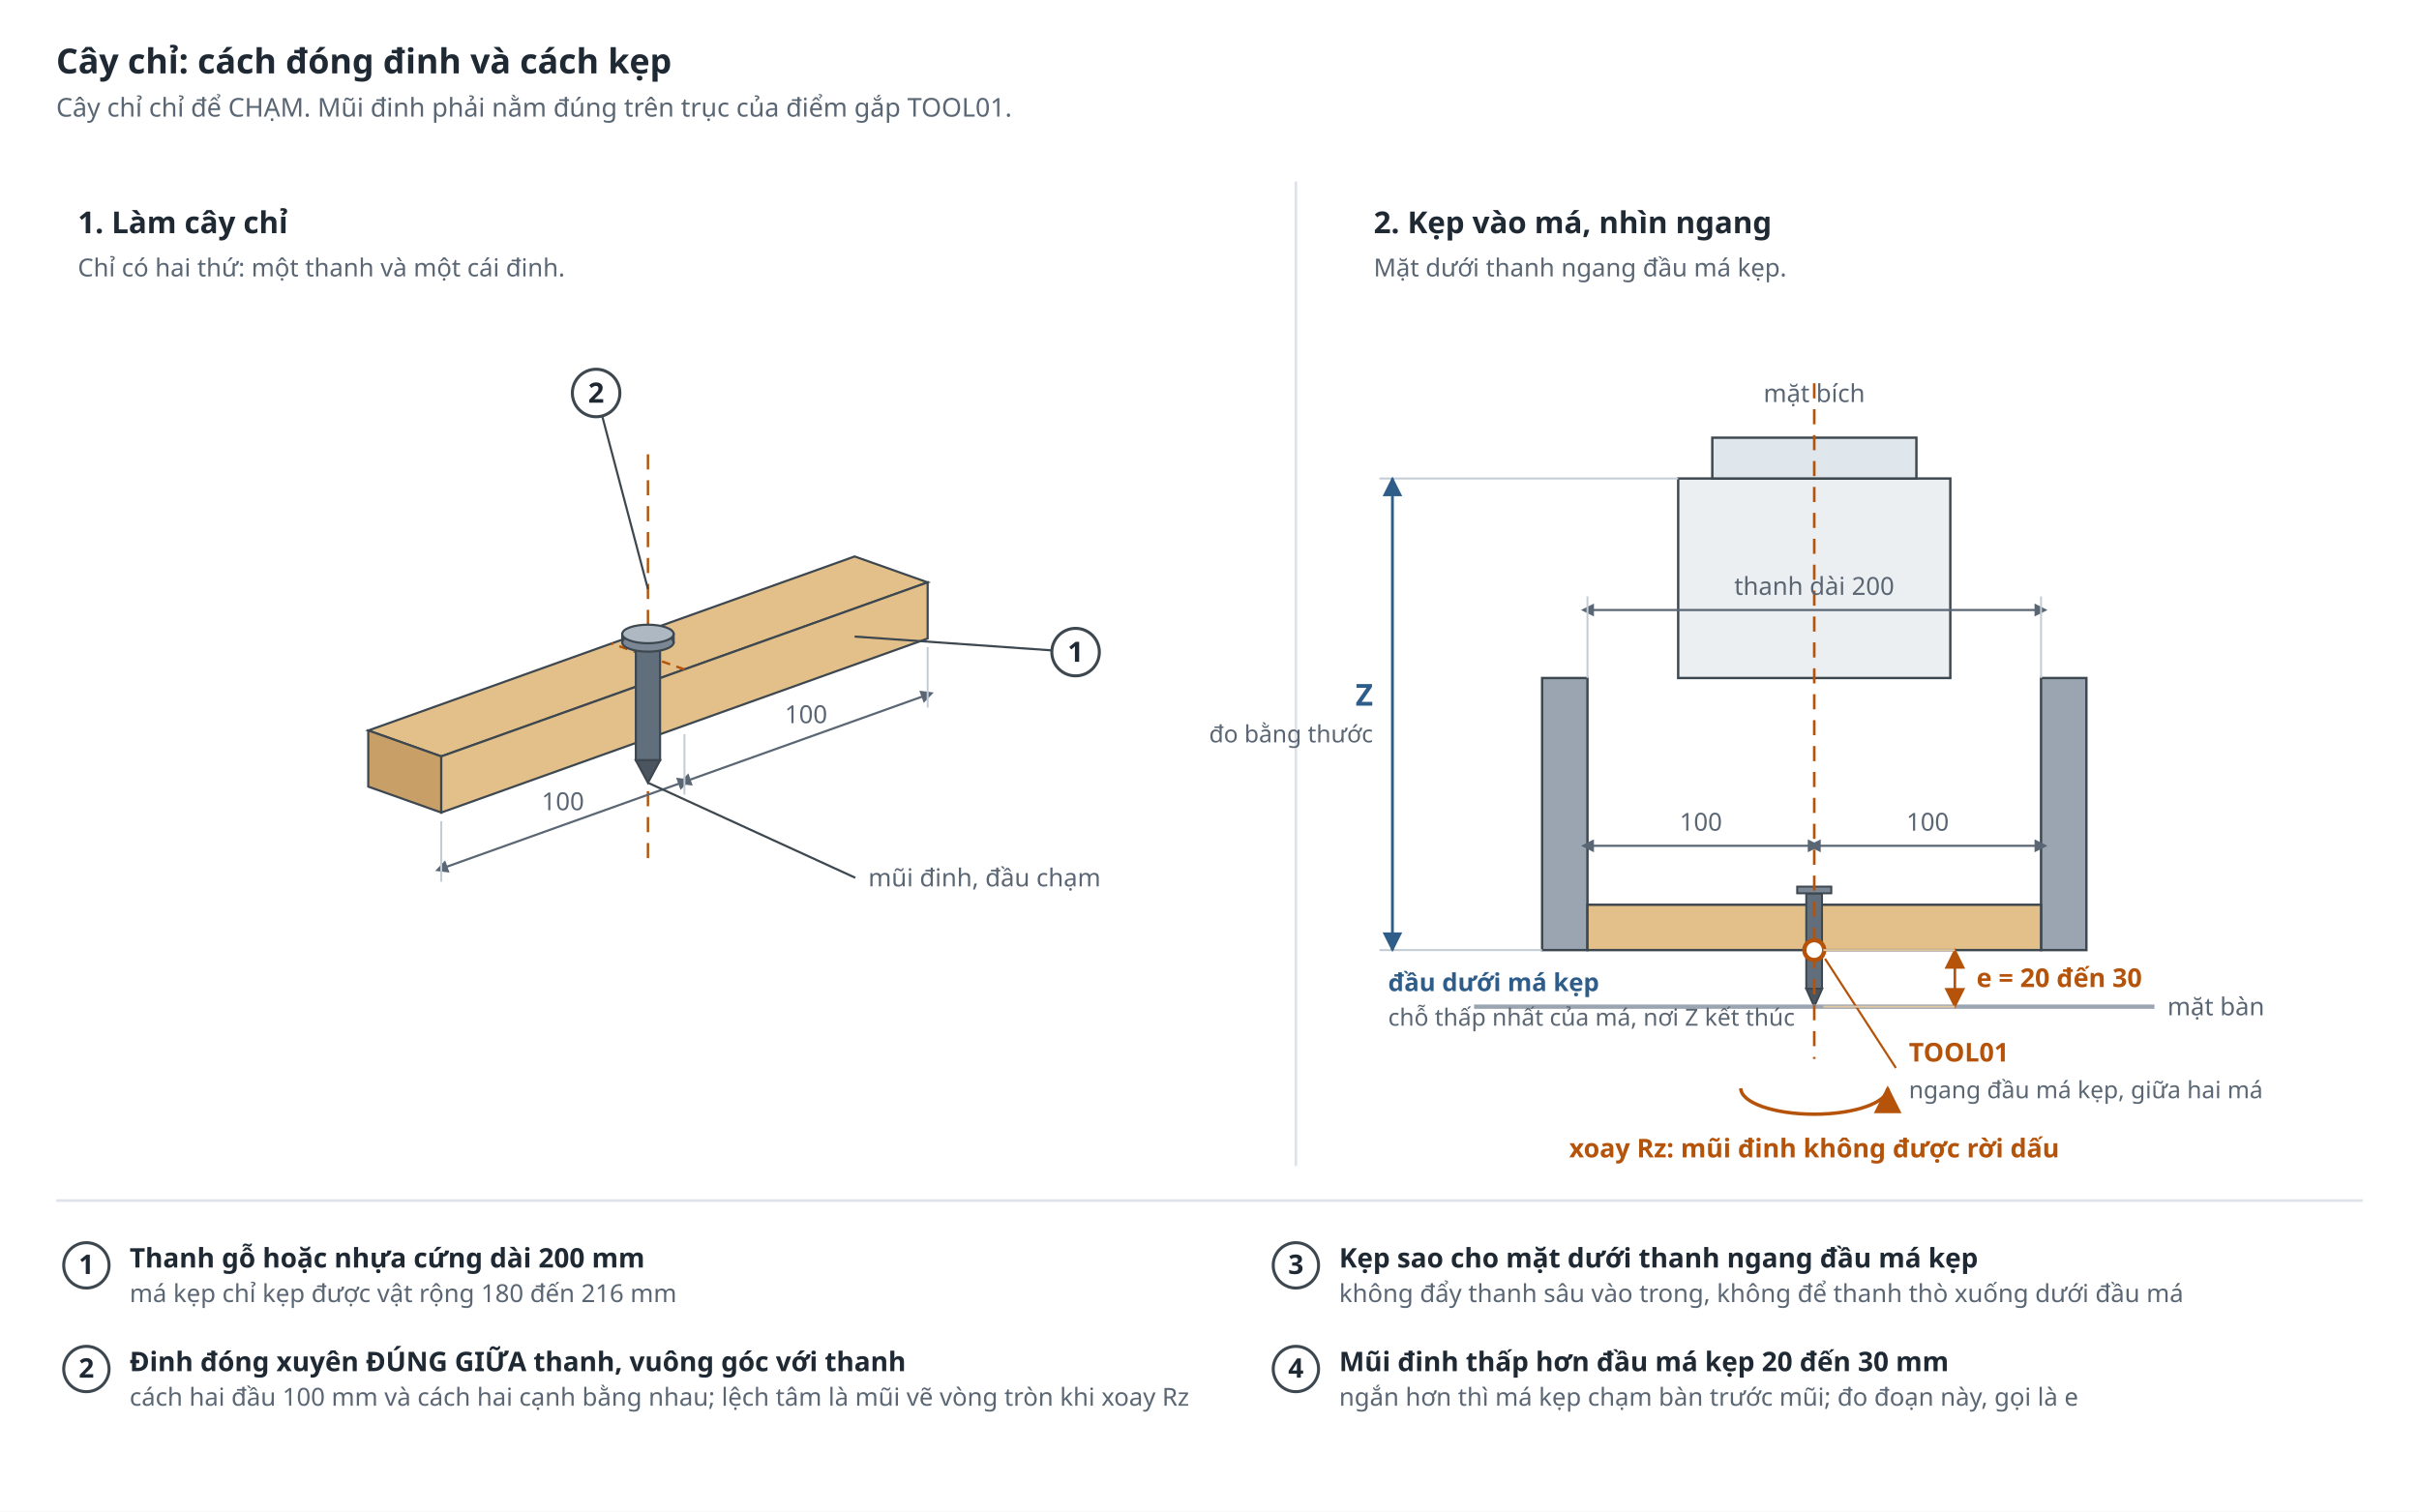
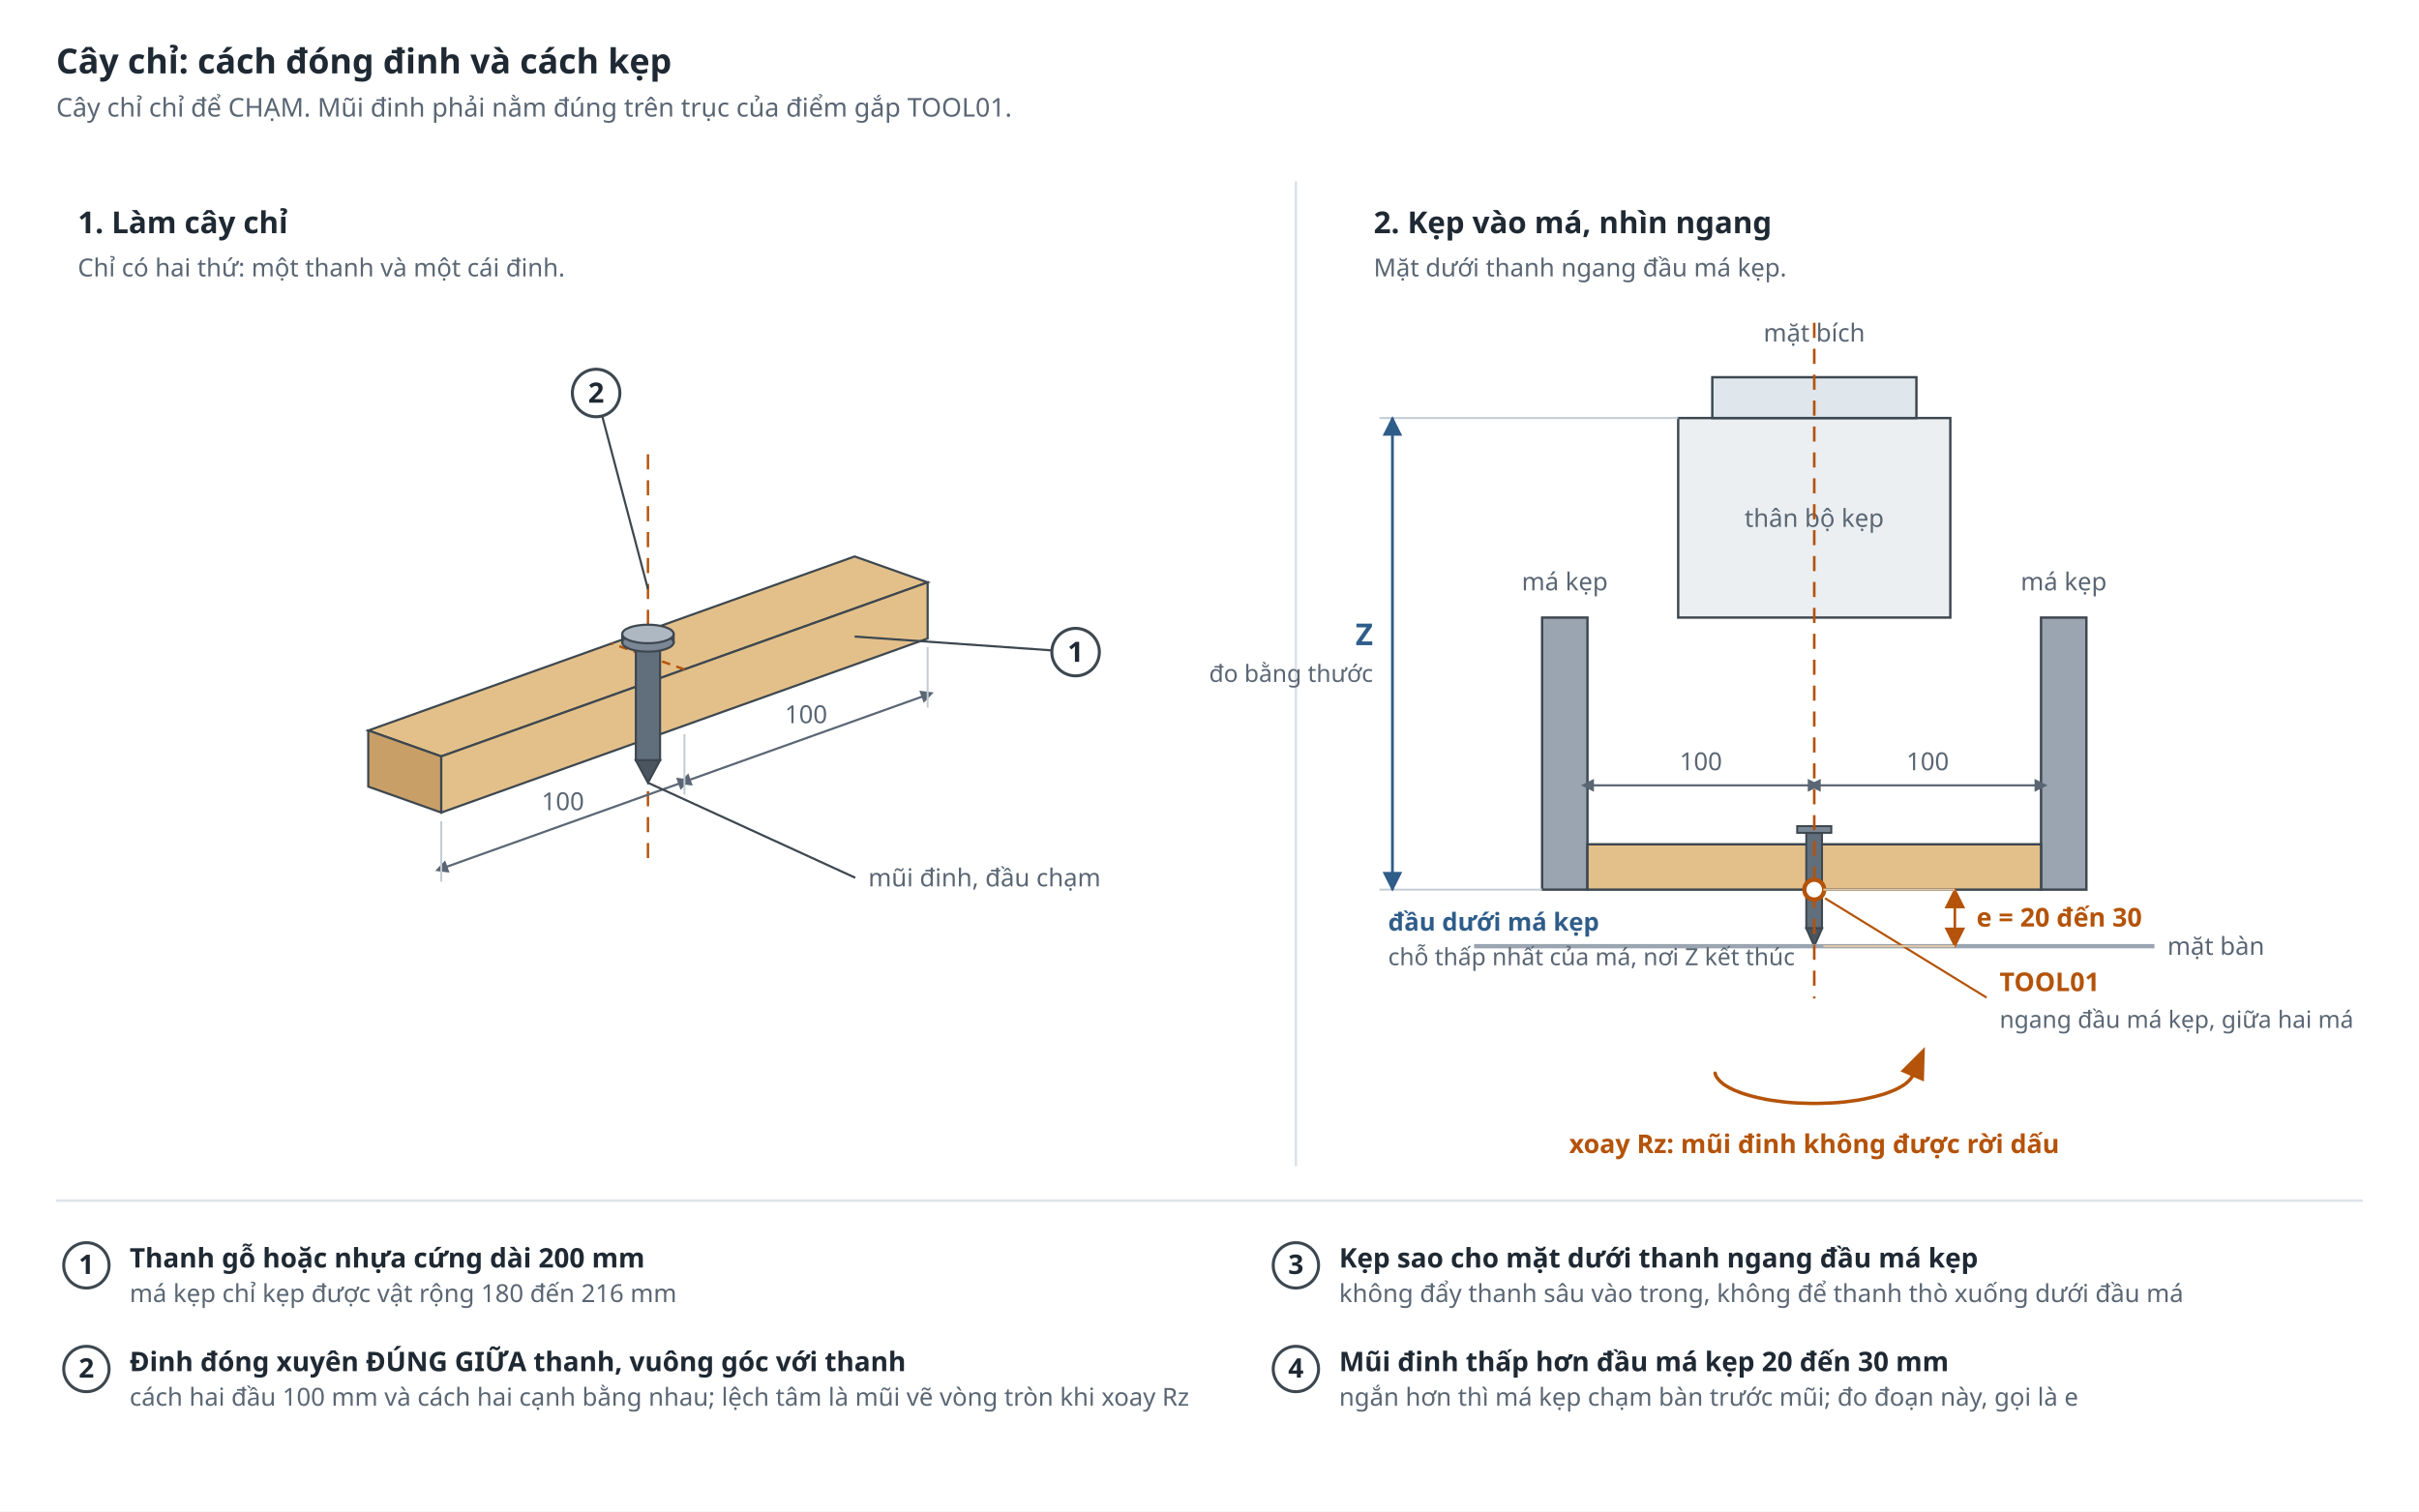
<svg xmlns="http://www.w3.org/2000/svg" viewBox="0 0 1120 700" width="1120" height="700" role="img" aria-label="Cay chi de cham diem: hinh 3D mot thanh dai 200 mm kep giua hai ma kep, mot dinh dong xuyen dung giua thanh va huong thang xuong, mat duoi thanh ngang dau ma kep, mui dinh thap hon dau ma kep 20 den 30 mm; kem hinh chieu canh voi kich thuoc va diem TOOL01 nam tren cung truc voi mui dinh">
  <defs>
    <marker id="d2" viewBox="0 0 10 10" refX="5" refY="5" markerWidth="6" markerHeight="6" orient="auto-start-reverse">
      <path d="M 0 0 L 10 5 L 0 10 z" fill="#5a6673" />
    </marker>
    <marker id="am" viewBox="0 0 10 10" refX="9" refY="5" markerWidth="8" markerHeight="8" orient="auto-start-reverse">
      <path d="M 0 0 L 10 5 L 0 10 z" fill="#b45309" />
    </marker>
    <marker id="ds" viewBox="0 0 10 10" refX="9" refY="5" markerWidth="7" markerHeight="7" orient="auto-start-reverse">
      <path d="M 0 0 L 10 5 L 0 10 z" fill="#2f5d8a" />
    </marker>
  </defs>
  <rect x="0.0" y="0.0" width="1120.0" height="700.0" fill="#ffffff" stroke="#ffffff" stroke-width="0" />
  <g font-family="'Segoe UI',system-ui,sans-serif" fill="#1f2933">
    <text x="26.0" y="34.0" font-size="16" fill="#1f2933" font-weight="700">Cây chỉ: cách đóng đinh và cách kẹp</text>
    <text x="26.0" y="54.0" font-size="12" fill="#5a6673">Cây chỉ chỉ để CHẠM. Mũi đinh phải nằm đúng trên trục của điểm gắp TOOL01.</text>
    <text x="36.0" y="108.0" font-size="14" fill="#1f2933" font-weight="700">1. Làm cây chỉ</text>
    <text x="36.0" y="128.0" font-size="11.5" fill="#5a6673">Chỉ có hai thứ: một thanh và một cái đinh.</text>
    <line x1="300.0" y1="210.4" x2="300.0" y2="400.2" stroke="#b45309" stroke-width="1.1" stroke-dasharray="7 5" />
    <polygon points="204.3,350.3 429.5,269.7 395.7,257.7 170.5,338.3" fill="#e3c08a" stroke="#3d474f" stroke-width="1.0" />
    <polygon points="204.3,376.3 204.3,350.3 170.5,338.3 170.5,364.3" fill="#c99f68" stroke="#3d474f" stroke-width="1.0" />
    <polygon points="204.3,376.3 429.5,295.7 429.5,269.7 204.3,350.3" fill="#e3c08a" stroke="#3d474f" stroke-width="1.0" />
    <line x1="316.9" y1="310.0" x2="283.1" y2="298.0" stroke="#b45309" stroke-width="1.1" stroke-dasharray="4 3" />
    <polygon points="294.4,297.5 305.6,297.5 305.6,352.1 294.4,352.1" fill="#616e7c" stroke="#3d474f" stroke-width="1" />
    <polygon points="294.4,352.1 305.6,352.1 300.0,362.5" fill="#4a5560" stroke="#3d474f" stroke-width="1" />
    <polygon points="288.1,293.6 311.9,293.6 311.9,297.5 288.1,297.5" fill="#7b8794" stroke="#3d474f" stroke-width="1" />
    <ellipse cx="300.0" cy="297.5" rx="11.9" ry="4.3" fill="#7b8794" stroke="#3d474f" stroke-width="1" />
    <ellipse cx="300.0" cy="293.6" rx="11.9" ry="4.3" fill="#aeb8c2" stroke="#3d474f" stroke-width="1" />
    <line x1="204.3" y1="402.3" x2="316.9" y2="362.0" stroke="#5a6673" stroke-width="1" marker-start="url(#d2)" marker-end="url(#d2)" />
    <line x1="316.9" y1="362.0" x2="429.5" y2="321.7" stroke="#5a6673" stroke-width="1" marker-start="url(#d2)" marker-end="url(#d2)" />
    <line x1="204.3" y1="380.3" x2="204.3" y2="408.3" stroke="#c3ccd4" stroke-width="0.9" />
    <line x1="316.9" y1="340.0" x2="316.9" y2="368.0" stroke="#c3ccd4" stroke-width="0.9" />
    <line x1="429.5" y1="299.7" x2="429.5" y2="327.7" stroke="#c3ccd4" stroke-width="0.9" />
    <text x="260.6" y="375.2" font-size="11.5" fill="#5a6673" text-anchor="middle">100</text>
    <text x="373.2" y="334.9" font-size="11.5" fill="#5a6673" text-anchor="middle">100</text>
    <line x1="300.0" y1="362.5" x2="396.0" y2="406.5" stroke="#3d474f" stroke-width="1" />
    <text x="402.0" y="410.5" font-size="11.5" fill="#5a6673">mũi đinh, đầu chạm</text>
    <line x1="487.0" y1="301.2" x2="395.7" y2="294.8" stroke="#3d474f" stroke-width="1" />
    <circle cx="498.0" cy="302.0" r="11" fill="#ffffff" stroke="#3d474f" stroke-width="1.4" />
    <text x="498.0" y="306.5" font-size="13" font-weight="700" text-anchor="middle">1</text>
    <line x1="278.8" y1="192.6" x2="300.0" y2="272.8" stroke="#3d474f" stroke-width="1" />
    <circle cx="276.0" cy="182.0" r="11" fill="#ffffff" stroke="#3d474f" stroke-width="1.4" />
    <text x="276.0" y="186.5" font-size="13" font-weight="700" text-anchor="middle">2</text>
    <line x1="600.0" y1="84.0" x2="600.0" y2="540.0" stroke="#dde3e8" stroke-width="1.2" />
    <text x="636.0" y="108.0" font-size="14" fill="#1f2933" font-weight="700">2. Kẹp vào má, nhìn ngang</text>
    <text x="636.0" y="128.0" font-size="11.5" fill="#5a6673">Mặt dưới thanh ngang đầu má kẹp.</text>
-     <rect x="714.0" y="314.0" width="21.0" height="126.0" fill="#9aa5b1" stroke="#3d474f" stroke-width="1.1" />
-     <rect x="945.0" y="314.0" width="21.0" height="126.0" fill="#9aa5b1" stroke="#3d474f" stroke-width="1.1" />
-     <rect x="777.0" y="221.6" width="126.0" height="92.4" fill="#eceff2" stroke="#3d474f" stroke-width="1.1" />
-     <rect x="792.8" y="202.7" width="94.5" height="18.9" fill="#dfe6ec" stroke="#3d474f" stroke-width="1.1" />
-     <text x="840.0" y="186.2" font-size="11.5" fill="#5a6673" text-anchor="middle">mặt bích</text>
-     <rect x="735.0" y="419.0" width="210.0" height="21.0" fill="#e3c08a" stroke="#3d474f" stroke-width="1.1" />
-     <rect x="836.3" y="413.8" width="7.3" height="44.1" fill="#616e7c" stroke="#3d474f" stroke-width="0.9" />
-     <polygon points="836.3,457.9 843.7,457.9 840.0,466.2" fill="#4a5560" stroke="#3d474f" stroke-width="0.9" />
-     <rect x="832.1" y="410.6" width="15.8" height="3.1" fill="#7b8794" stroke="#3d474f" stroke-width="0.9" />
-     <line x1="682.5" y1="466.2" x2="997.5" y2="466.2" stroke="#9aa5b1" stroke-width="2.0" />
-     <text x="1003.5" y="470.2" font-size="11.5" fill="#5a6673">mặt bàn</text>
-     <line x1="840.0" y1="177.5" x2="840.0" y2="490.4" stroke="#b45309" stroke-width="1.2" stroke-dasharray="7 5" />
-     <circle cx="840.0" cy="440.0" r="4.6" fill="#ffffff" stroke="#b45309" stroke-width="2" />
-     <line x1="845.0" y1="444.0" x2="877.8" y2="494.6" stroke="#b45309" stroke-width="1" />
-     <text x="883.8" y="491.6" font-size="12" fill="#b45309" font-weight="700">TOOL01</text>
-     <text x="883.8" y="508.6" font-size="11" fill="#5a6673">ngang đầu má kẹp, giữa hai má</text>
-     <line x1="777.0" y1="221.6" x2="638.7" y2="221.6" stroke="#c3ccd4" stroke-width="0.9" />
-     <line x1="714.0" y1="440.0" x2="638.7" y2="440.0" stroke="#c3ccd4" stroke-width="0.9" />
-     <line x1="644.7" y1="221.6" x2="644.7" y2="440.0" stroke="#2f5d8a" stroke-width="1.3" marker-start="url(#ds)" marker-end="url(#ds)" />
-     <text x="635.7" y="326.8" font-size="14" fill="#2f5d8a" font-weight="700" text-anchor="end">Z</text>
-     <text x="635.7" y="343.8" font-size="11" fill="#5a6673" text-anchor="end">đo bằng thước</text>
-     <text x="642.7" y="459.0" font-size="11.5" fill="#2f5d8a" font-weight="600">đầu dưới má kẹp</text>
-     <text x="642.7" y="475.0" font-size="11" fill="#5a6673">chỗ thấp nhất của má, nơi Z kết thúc</text>
-     <line x1="735.0" y1="282.5" x2="945.0" y2="282.5" stroke="#5a6673" stroke-width="1" marker-start="url(#d2)" marker-end="url(#d2)" />
-     <text x="840.0" y="275.5" font-size="11.5" fill="#5a6673" text-anchor="middle">thanh dài 200</text>
-     <line x1="735.0" y1="314.0" x2="735.0" y2="276.2" stroke="#c3ccd4" stroke-width="0.9" />
-     <line x1="945.0" y1="314.0" x2="945.0" y2="276.2" stroke="#c3ccd4" stroke-width="0.9" />
-     <line x1="735.0" y1="391.7" x2="840.0" y2="391.7" stroke="#5a6673" stroke-width="1" marker-start="url(#d2)" marker-end="url(#d2)" />
-     <line x1="840.0" y1="391.7" x2="945.0" y2="391.7" stroke="#5a6673" stroke-width="1" marker-start="url(#d2)" marker-end="url(#d2)" />
-     <text x="787.5" y="384.7" font-size="11.5" fill="#5a6673" text-anchor="middle">100</text>
-     <text x="892.5" y="384.7" font-size="11.5" fill="#5a6673" text-anchor="middle">100</text>
-     <line x1="905.1" y1="440.0" x2="905.1" y2="466.2" stroke="#b45309" stroke-width="1.2" marker-start="url(#am)" marker-end="url(#am)" />
-     <line x1="844.2" y1="440.0" x2="905.1" y2="440.0" stroke="#e2c7a3" stroke-width="0.9" />
-     <line x1="844.2" y1="466.2" x2="905.1" y2="466.2" stroke="#e2c7a3" stroke-width="0.9" />
-     <text x="915.1" y="457.1" font-size="12" fill="#b45309" font-weight="600">e = 20 đến 30</text>
-     <path d="M 806.0 504.0 a 34 12 0 1 0 68 0" fill="none" stroke="#b45309" stroke-width="1.6" marker-end="url(#am)" />
-     <text x="840.0" y="536.0" font-size="12" fill="#b45309" font-weight="600" text-anchor="middle">xoay Rz: mũi đinh không được rời dấu</text>
+     <rect x="714.0" y="286.0" width="21.0" height="126.0" fill="#9aa5b1" stroke="#3d474f" stroke-width="1.1" />
+     <rect x="945.0" y="286.0" width="21.0" height="126.0" fill="#9aa5b1" stroke="#3d474f" stroke-width="1.1" />
+     <rect x="777.0" y="193.6" width="126.0" height="92.4" fill="#eceff2" stroke="#3d474f" stroke-width="1.1" />
+     <rect x="792.8" y="174.7" width="94.5" height="18.9" fill="#dfe6ec" stroke="#3d474f" stroke-width="1.1" />
+     <text x="840.0" y="158.2" font-size="11.5" fill="#5a6673" text-anchor="middle">mặt bích</text>
+     <text x="840.0" y="244.0" font-size="11.5" fill="#5a6673" text-anchor="middle">thân bộ kẹp</text>
+     <text x="724.5" y="273.4" font-size="11.5" fill="#5a6673" text-anchor="middle">má kẹp</text>
+     <text x="955.5" y="273.4" font-size="11.5" fill="#5a6673" text-anchor="middle">má kẹp</text>
+     <rect x="735.0" y="391.0" width="210.0" height="21.0" fill="#e3c08a" stroke="#3d474f" stroke-width="1.1" />
+     <rect x="836.3" y="385.8" width="7.3" height="44.1" fill="#616e7c" stroke="#3d474f" stroke-width="0.9" />
+     <polygon points="836.3,429.9 843.7,429.9 840.0,438.2" fill="#4a5560" stroke="#3d474f" stroke-width="0.9" />
+     <rect x="832.1" y="382.6" width="15.8" height="3.1" fill="#7b8794" stroke="#3d474f" stroke-width="0.9" />
+     <line x1="682.5" y1="438.2" x2="997.5" y2="438.2" stroke="#9aa5b1" stroke-width="2.0" />
+     <text x="1003.5" y="442.2" font-size="11.5" fill="#5a6673">mặt bàn</text>
+     <line x1="840.0" y1="149.5" x2="840.0" y2="462.4" stroke="#b45309" stroke-width="1.2" stroke-dasharray="7 5" />
+     <circle cx="840.0" cy="412.0" r="4.6" fill="#ffffff" stroke="#b45309" stroke-width="2" />
+     <line x1="845.0" y1="416.0" x2="919.8" y2="462.0" stroke="#b45309" stroke-width="1" />
+     <text x="925.8" y="459.0" font-size="12" fill="#b45309" font-weight="700">TOOL01</text>
+     <text x="925.8" y="476.0" font-size="11" fill="#5a6673">ngang đầu má kẹp, giữa hai má</text>
+     <line x1="777.0" y1="193.6" x2="638.7" y2="193.6" stroke="#c3ccd4" stroke-width="0.9" />
+     <line x1="714.0" y1="412.0" x2="638.7" y2="412.0" stroke="#c3ccd4" stroke-width="0.9" />
+     <line x1="644.7" y1="193.6" x2="644.7" y2="412.0" stroke="#2f5d8a" stroke-width="1.3" marker-start="url(#ds)" marker-end="url(#ds)" />
+     <text x="635.7" y="298.8" font-size="14" fill="#2f5d8a" font-weight="700" text-anchor="end">Z</text>
+     <text x="635.7" y="315.8" font-size="11" fill="#5a6673" text-anchor="end">đo bằng thước</text>
+     <text x="642.7" y="431.0" font-size="11.5" fill="#2f5d8a" font-weight="600">đầu dưới má kẹp</text>
+     <text x="642.7" y="447.0" font-size="11" fill="#5a6673">chỗ thấp nhất của má, nơi Z kết thúc</text>
+     <line x1="735.0" y1="363.7" x2="840.0" y2="363.7" stroke="#5a6673" stroke-width="1" marker-start="url(#d2)" marker-end="url(#d2)" />
+     <line x1="840.0" y1="363.7" x2="945.0" y2="363.7" stroke="#5a6673" stroke-width="1" marker-start="url(#d2)" marker-end="url(#d2)" />
+     <text x="787.5" y="356.7" font-size="11.5" fill="#5a6673" text-anchor="middle">100</text>
+     <text x="892.5" y="356.7" font-size="11.5" fill="#5a6673" text-anchor="middle">100</text>
+     <line x1="905.1" y1="412.0" x2="905.1" y2="438.2" stroke="#b45309" stroke-width="1.2" marker-start="url(#am)" marker-end="url(#am)" />
+     <line x1="844.2" y1="412.0" x2="905.1" y2="412.0" stroke="#e2c7a3" stroke-width="0.9" />
+     <line x1="844.2" y1="438.2" x2="905.1" y2="438.2" stroke="#e2c7a3" stroke-width="0.9" />
+     <text x="915.1" y="429.1" font-size="12" fill="#b45309" font-weight="600">e = 20 đến 30</text>
+     <polyline points="794.1,497.0 794.4,498.1 795.0,499.1 795.8,500.1 796.8,501.1 798.0,502.1 799.4,503.0 801.0,503.9 802.8,504.8 804.8,505.6 806.9,506.4 809.2,507.1 811.7,507.8 814.3,508.4 817.0,509.0 819.8,509.5 822.8,509.9 825.8,510.3 828.9,510.6 832.0,510.8 835.2,510.9 838.4,511.0 841.6,511.0 844.8,510.9 848.0,510.8 851.1,510.6 854.2,510.3 857.2,509.9 860.2,509.5 863.0,509.0 865.7,508.4 868.3,507.8 870.8,507.1 873.1,506.4 875.2,505.6 877.2,504.8 879.0,503.9 880.6,503.0 882.0,502.1 883.2,501.1 884.2,500.1 885.0,499.1 885.6,498.1" fill="none" stroke="#b45309" stroke-width="1.6" stroke-linecap="round" />
+     <polygon points="890.7,486.1 890.3,500.1 880.8,496.0" fill="#b45309" stroke="#b45309" stroke-width="1" />
+     <text x="840.0" y="534.0" font-size="12" fill="#b45309" font-weight="600" text-anchor="middle">xoay Rz: mũi đinh không được rời dấu</text>
    <line x1="26.0" y1="556.0" x2="1094.0" y2="556.0" stroke="#dde3e8" stroke-width="1.2" />
    <circle cx="40" cy="586" r="10.5" fill="none" stroke="#3d474f" stroke-width="1.4" />
    <text x="40" y="590" font-size="12.5" font-weight="700" text-anchor="middle">1</text>
    <text x="60.0" y="587.0" font-size="12.5" fill="#1f2933" font-weight="600">Thanh gỗ hoặc nhựa cứng dài 200 mm</text>
    <text x="60.0" y="603.0" font-size="11.5" fill="#5a6673">má kẹp chỉ kẹp được vật rộng 180 đến 216 mm</text>
    <circle cx="40" cy="634" r="10.5" fill="none" stroke="#3d474f" stroke-width="1.4" />
    <text x="40" y="638" font-size="12.5" font-weight="700" text-anchor="middle">2</text>
    <text x="60.0" y="635.0" font-size="12.5" fill="#1f2933" font-weight="600">Đinh đóng xuyên ĐÚNG GIỮA thanh, vuông góc với thanh</text>
    <text x="60.0" y="651.0" font-size="11.5" fill="#5a6673">cách hai đầu 100 mm và cách hai cạnh bằng nhau; lệch tâm là mũi vẽ vòng tròn khi xoay Rz</text>
    <circle cx="600" cy="586" r="10.5" fill="none" stroke="#3d474f" stroke-width="1.4" />
    <text x="600" y="590" font-size="12.5" font-weight="700" text-anchor="middle">3</text>
    <text x="620.0" y="587.0" font-size="12.5" fill="#1f2933" font-weight="600">Kẹp sao cho mặt dưới thanh ngang đầu má kẹp</text>
    <text x="620.0" y="603.0" font-size="11.5" fill="#5a6673">không đẩy thanh sâu vào trong, không để thanh thò xuống dưới đầu má</text>
    <circle cx="600" cy="634" r="10.5" fill="none" stroke="#3d474f" stroke-width="1.4" />
    <text x="600" y="638" font-size="12.5" font-weight="700" text-anchor="middle">4</text>
    <text x="620.0" y="635.0" font-size="12.5" fill="#1f2933" font-weight="600">Mũi đinh thấp hơn đầu má kẹp 20 đến 30 mm</text>
    <text x="620.0" y="651.0" font-size="11.5" fill="#5a6673">ngắn hơn thì má kẹp chạm bàn trước mũi; đo đoạn này, gọi là e</text>
  </g>
</svg>
